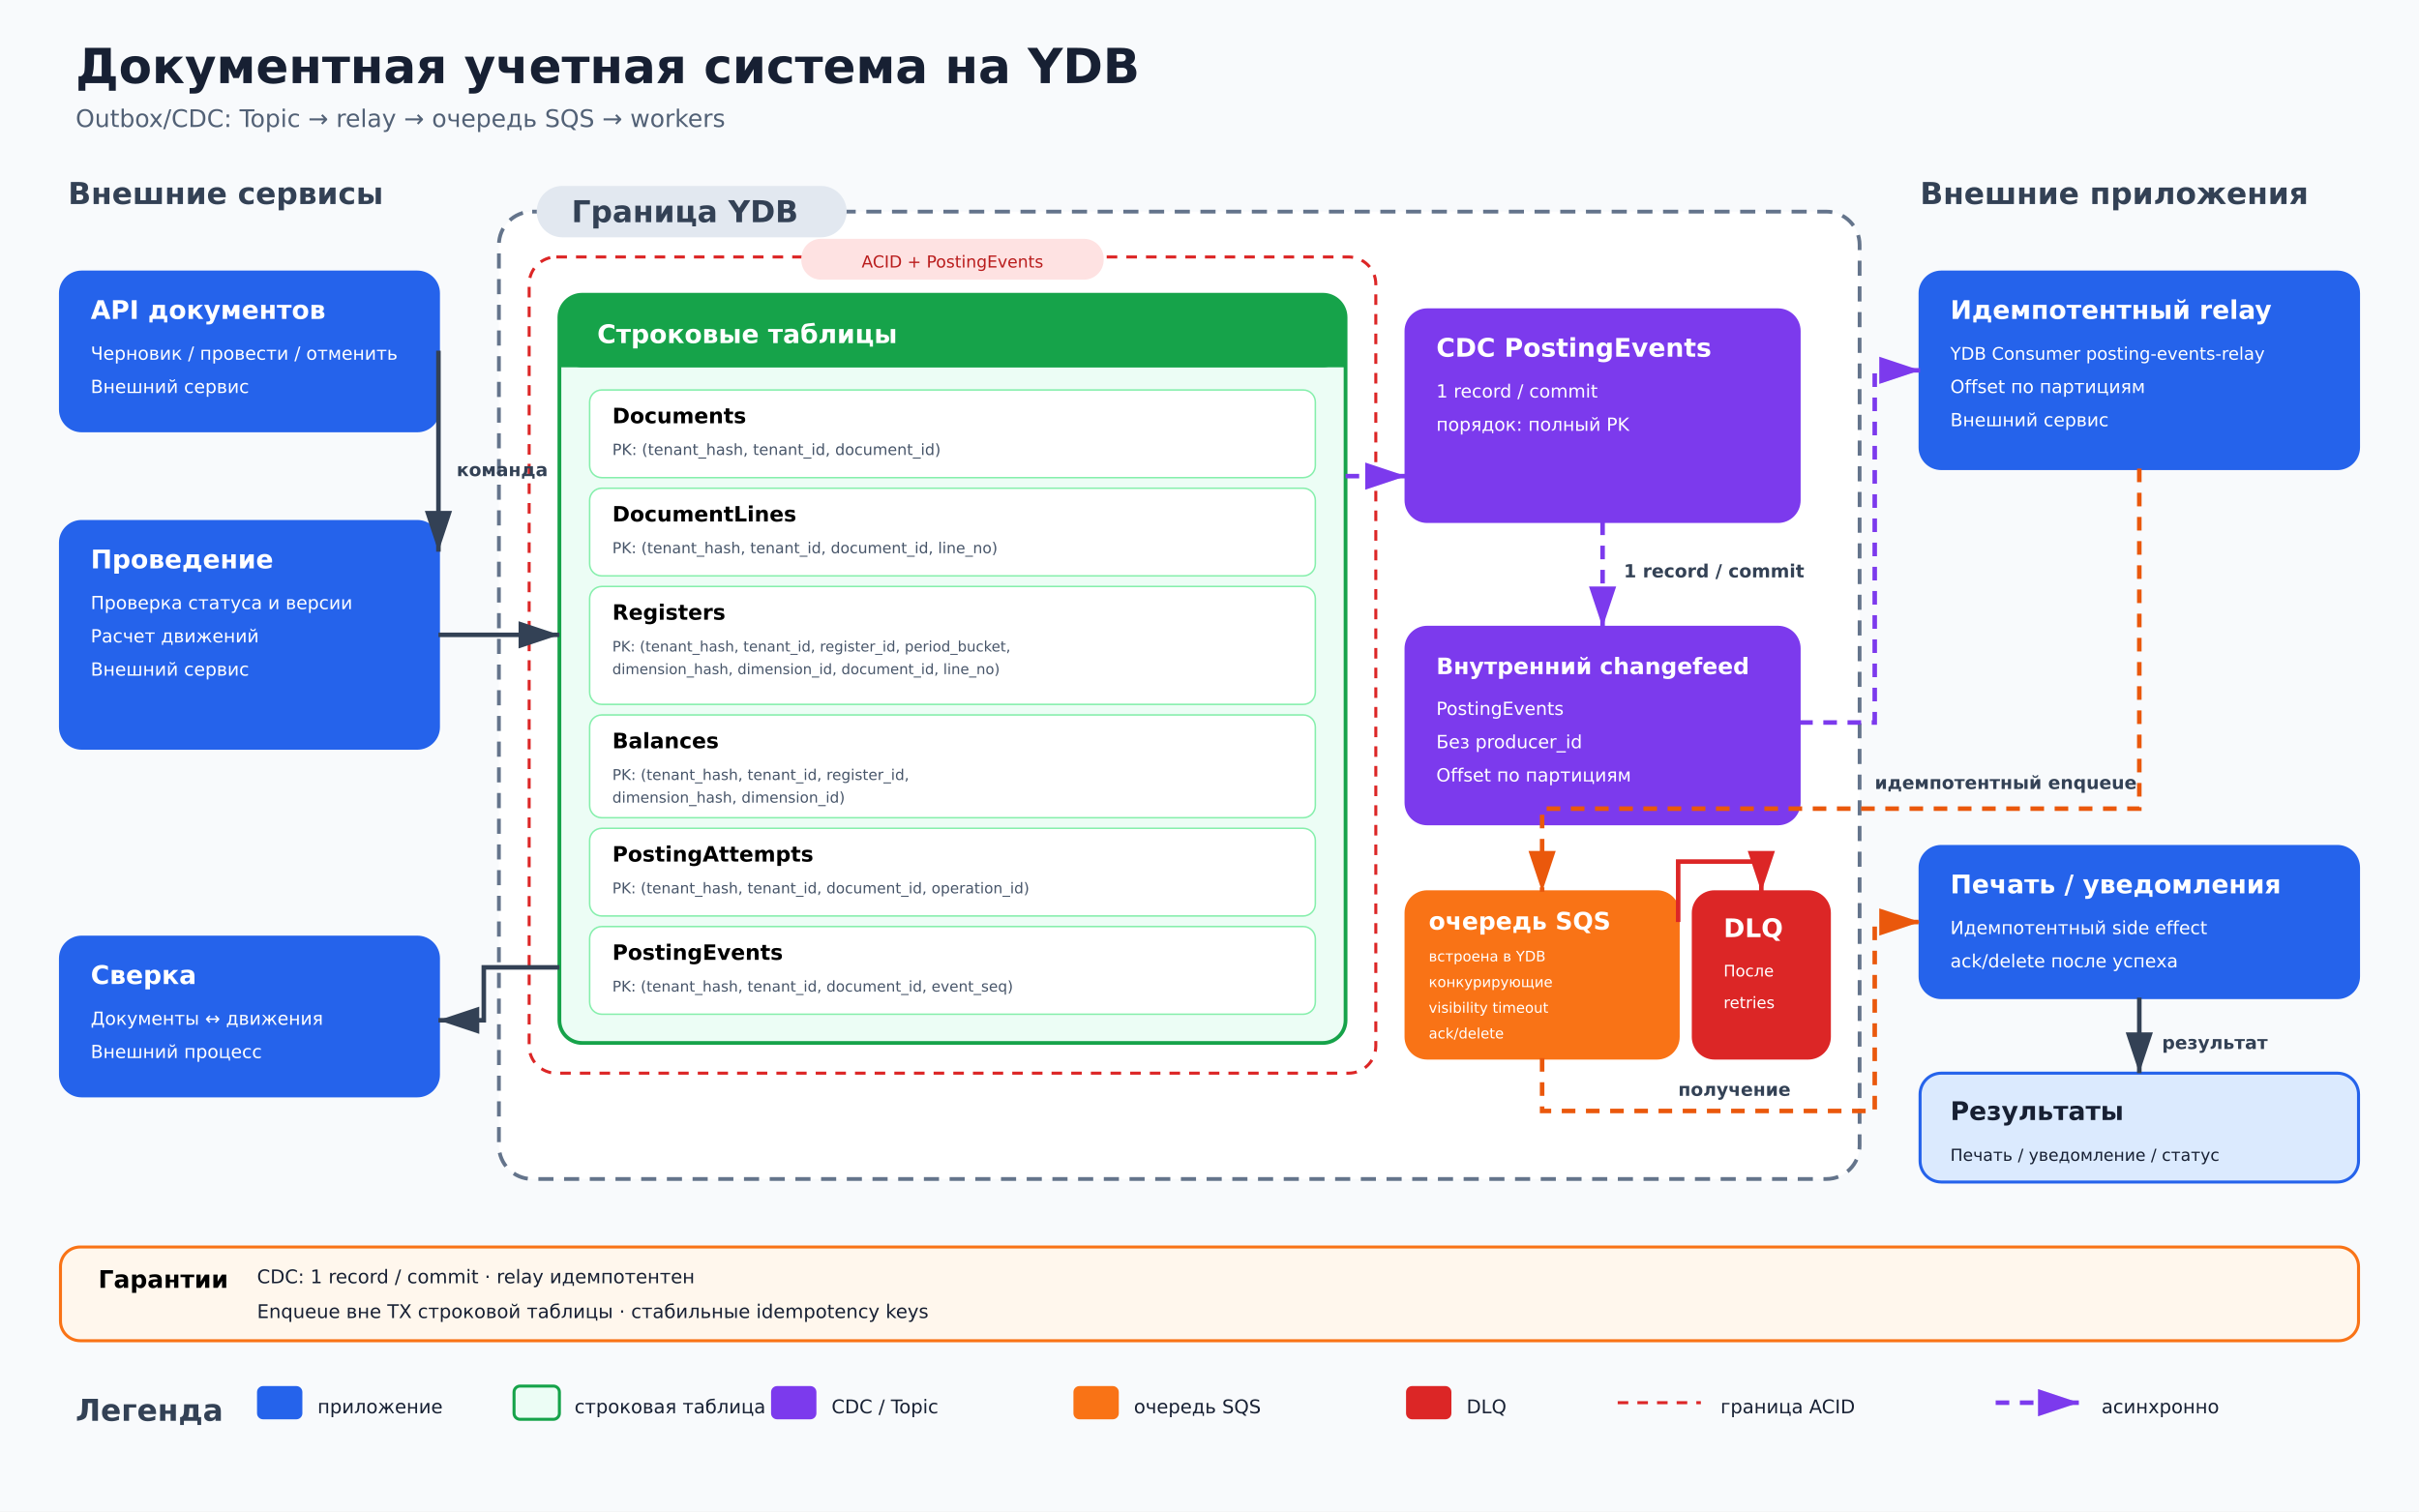
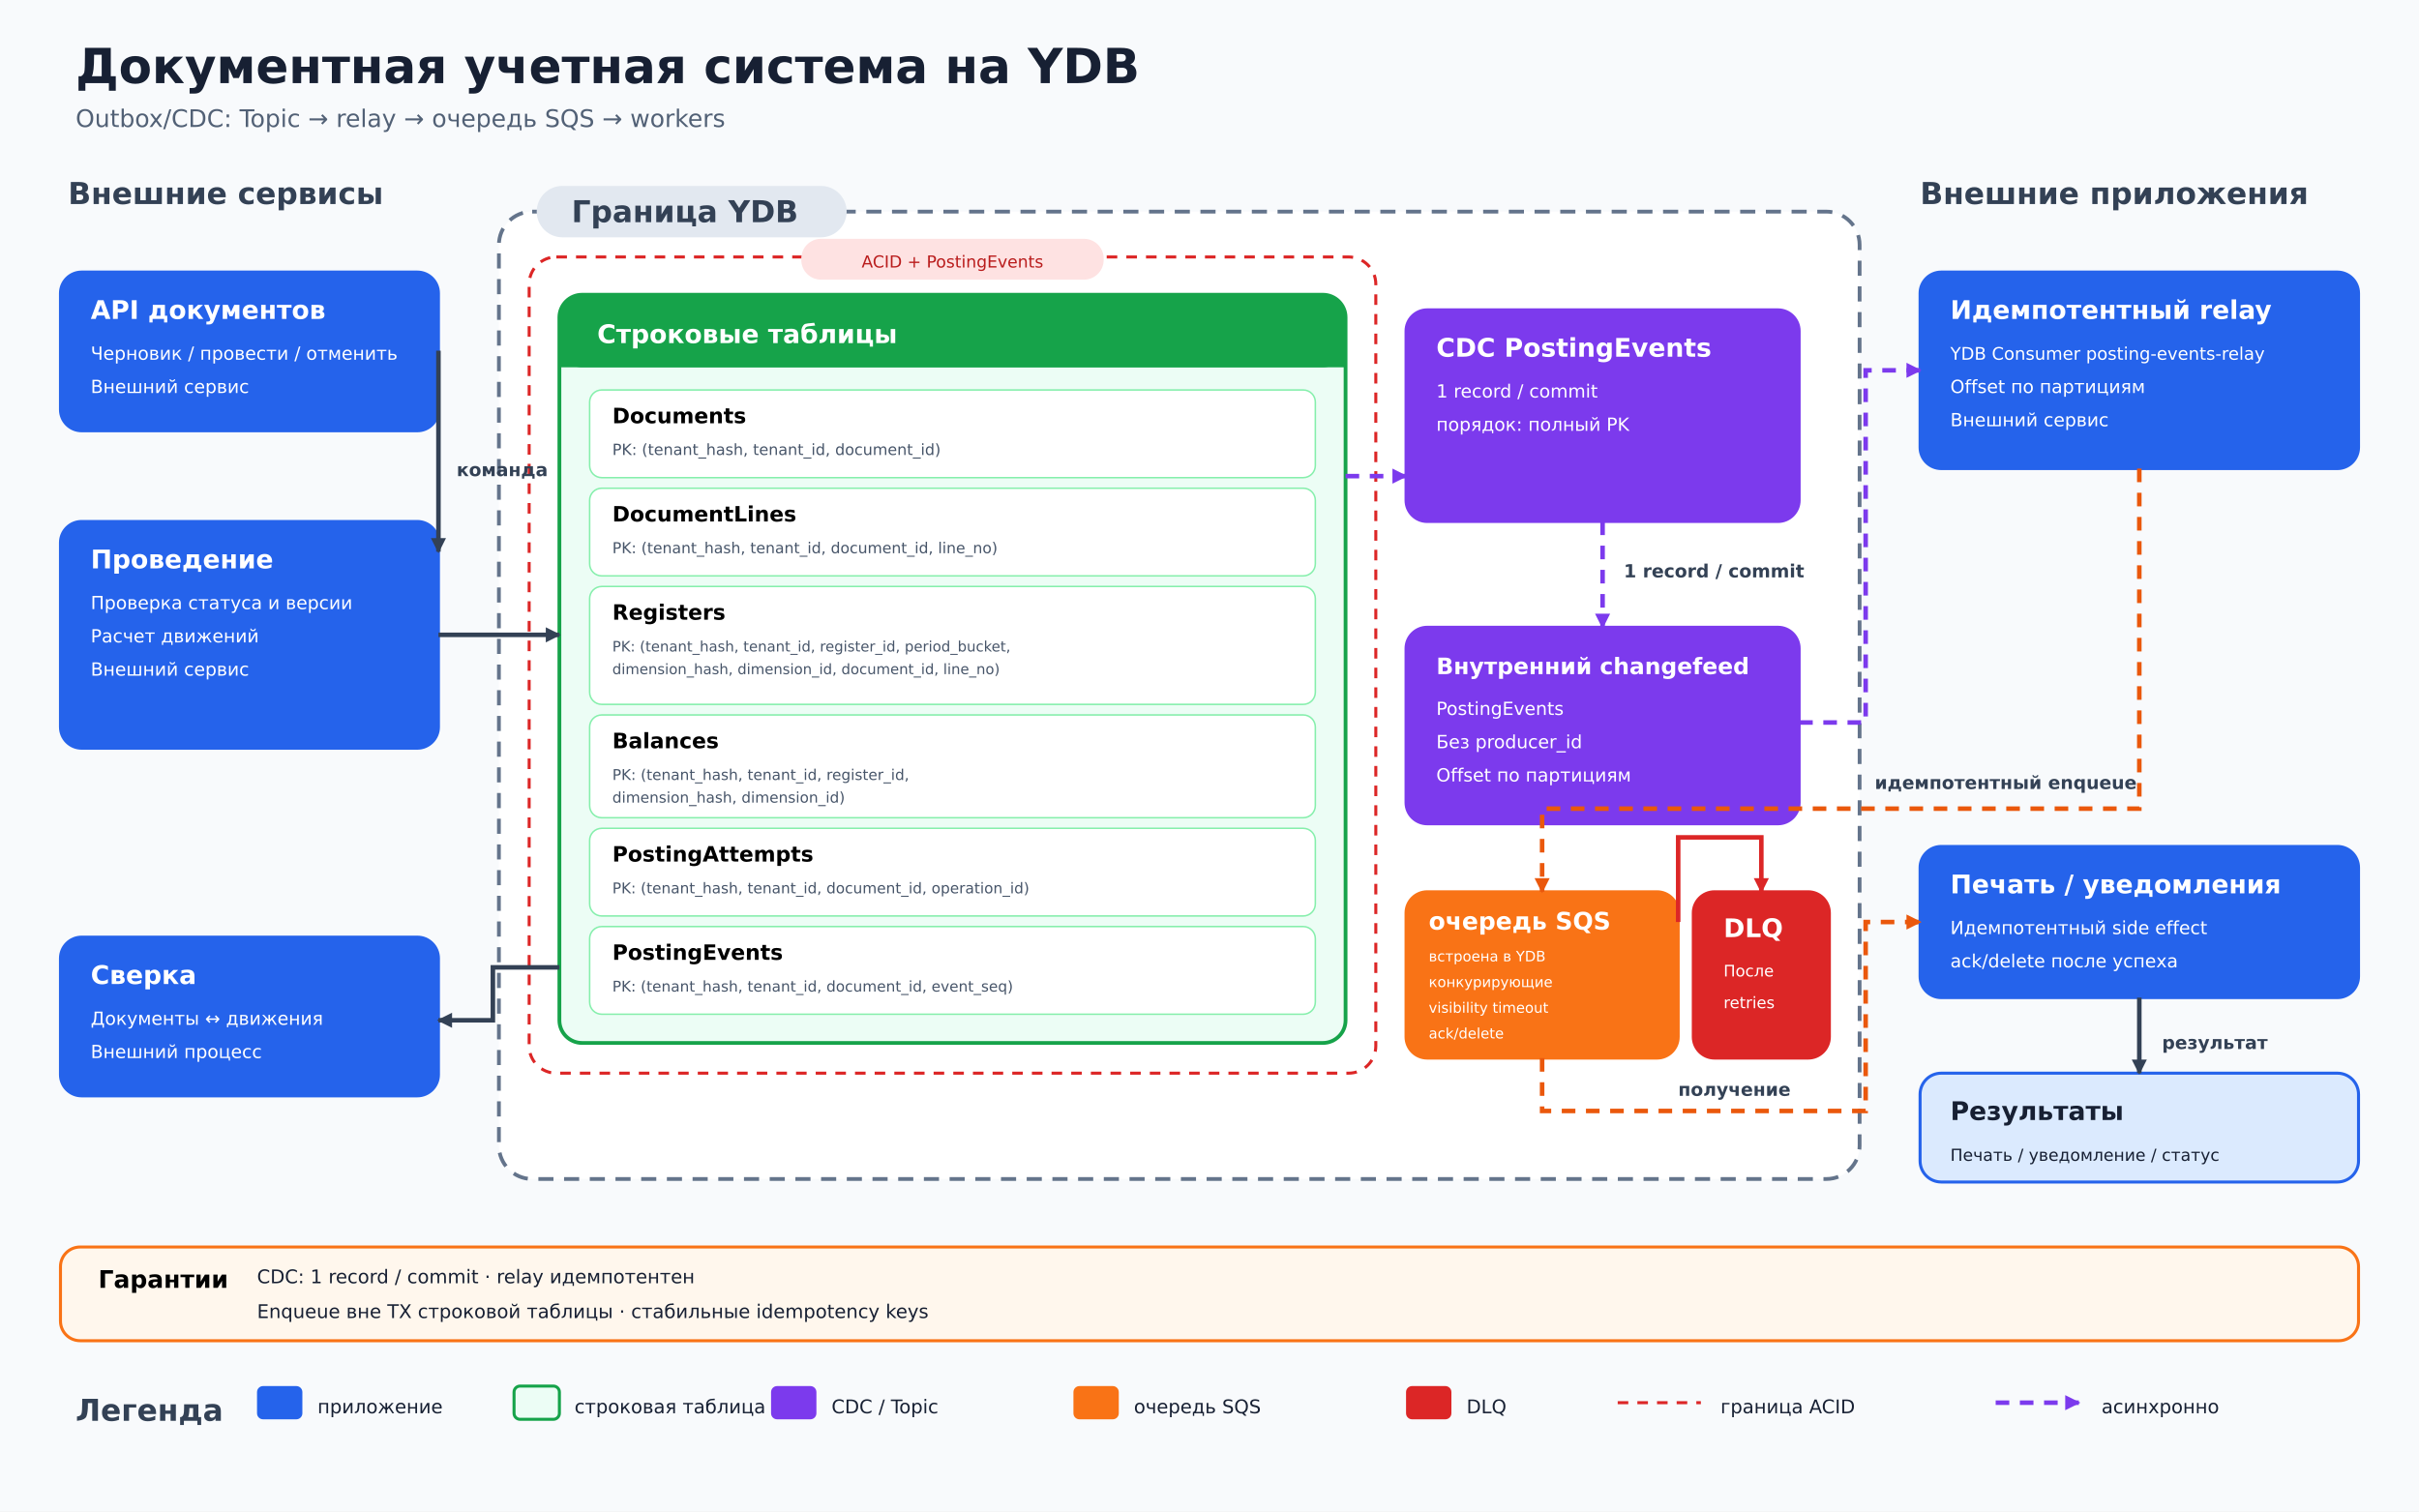
<svg xmlns="http://www.w3.org/2000/svg" version="1.1" viewBox="0 0 1600 1000" role="img" aria-labelledby="title desc" font-family="DejaVu Sans, Arial, sans-serif">
  <defs>
-     <marker id="arrow" markerWidth="10" markerHeight="10" refX="9" refY="3" orient="auto" markerUnits="strokeWidth">
-       <path d="M0,0 L0,6 L9,3 z" fill="#334155" />
-     </marker>
-     <marker id="arrowPurple" markerWidth="10" markerHeight="10" refX="9" refY="3" orient="auto" markerUnits="strokeWidth">
-       <path d="M0,0 L0,6 L9,3 z" fill="#7c3aed" />
-     </marker>
-     <marker id="arrowOrange" markerWidth="10" markerHeight="10" refX="9" refY="3" orient="auto" markerUnits="strokeWidth">
-       <path d="M0,0 L0,6 L9,3 z" fill="#ea580c" />
-     </marker>
-     <marker id="arrowRed" markerWidth="10" markerHeight="10" refX="9" refY="3" orient="auto" markerUnits="strokeWidth">
-       <path d="M0,0 L0,6 L9,3 z" fill="#dc2626" />
+     <marker id="arrow" viewBox="0 0 10 10" refX="9" refY="5" markerWidth="10" markerHeight="10" orient="auto" markerUnits="userSpaceOnUse">
+       <path d="M0 0 L10 5 L0 10 z" fill="#334155" />
+     </marker>
+     <marker id="arrowPurple" viewBox="0 0 10 10" refX="9" refY="5" markerWidth="10" markerHeight="10" orient="auto" markerUnits="userSpaceOnUse">
+       <path d="M0 0 L10 5 L0 10 z" fill="#7c3aed" />
+     </marker>
+     <marker id="arrowOrange" viewBox="0 0 10 10" refX="9" refY="5" markerWidth="10" markerHeight="10" orient="auto" markerUnits="userSpaceOnUse">
+       <path d="M0 0 L10 5 L0 10 z" fill="#ea580c" />
+     </marker>
+     <marker id="arrowRed" viewBox="0 0 10 10" refX="9" refY="5" markerWidth="10" markerHeight="10" orient="auto" markerUnits="userSpaceOnUse">
+       <path d="M0 0 L10 5 L0 10 z" fill="#dc2626" />
    </marker>
    <style>
text{font-family:"DejaVu Sans",Arial,sans-serif}.heading{font-size:32px;font-weight:700;fill:#172033}.subtitle{font-size:16px;fill:#526176}.boundary{font-size:20px;font-weight:700;fill:#334155}.box-title{font-weight:700}.body{fill:#172033}.small{font-size:11px;fill:#475569}.flow{font-size:12px;font-weight:700;fill:#334155}.arrow{fill:none;stroke:#334155;stroke-width:3}.async{fill:none;stroke:#7c3aed;stroke-width:3;stroke-dasharray:9 7}.queue{fill:none;stroke:#ea580c;stroke-width:3;stroke-dasharray:9 7}.red-arrow{fill:none;stroke:#dc2626;stroke-width:3}.tx{fill:none;stroke:#dc2626;stroke-width:2;stroke-dasharray:7 6}
</style>
  </defs>
  <rect width="1600" height="1000" fill="#f8fafc" />
  <text x="50" y="55" class="heading" text-anchor="start">
    <tspan x="50" dy="0">Документная учетная система на YDB</tspan>
  </text>
  <text x="50" y="84" class="subtitle" text-anchor="start">
    <tspan x="50" dy="0">Outbox/CDC: Topic → relay → очередь SQS → workers</tspan>
  </text>
  <rect x="330" y="140" width="900" height="640" rx="22" fill="#ffffff" stroke="#64748b" stroke-width="2.5" stroke-dasharray="10 7" />
  <rect x="355" y="123" width="205" height="34" rx="17" fill="#e2e8f0" />
  <text x="378" y="147" class="boundary" text-anchor="start">
    <tspan x="378" dy="0">Граница YDB</tspan>
  </text>
  <text x="45" y="135" class="boundary" text-anchor="start">
    <tspan x="45" dy="0">Внешние сервисы</tspan>
  </text>
  <text x="1270" y="135" class="boundary" text-anchor="start">
    <tspan x="1270" dy="0">Внешние приложения</tspan>
  </text>
  <g>
    <rect x="40" y="180" width="250" height="105" rx="14" fill="#2563eb" stroke="#2563eb" stroke-width="2" />
    <text x="60" y="211" class="box-title" text-anchor="start" style="fill:#ffffff;font-size:17px">
      <tspan x="60" dy="0">API документов</tspan>
    </text>
    <text x="60" y="238" class="body" text-anchor="start" style="fill:#ffffff;font-size:12px">
      <tspan x="60" dy="0">Черновик / провести / отменить</tspan>
    </text>
    <text x="60" y="260" class="body" text-anchor="start" style="fill:#ffffff;font-size:12px">
      <tspan x="60" dy="0">Внешний сервис</tspan>
    </text>
  </g>
  <g>
    <rect x="40" y="345" width="250" height="150" rx="14" fill="#2563eb" stroke="#2563eb" stroke-width="2" />
    <text x="60" y="376" class="box-title" text-anchor="start" style="fill:#ffffff;font-size:17px">
      <tspan x="60" dy="0">Проведение</tspan>
    </text>
    <text x="60" y="403" class="body" text-anchor="start" style="fill:#ffffff;font-size:12px">
      <tspan x="60" dy="0">Проверка статуса и версии</tspan>
    </text>
    <text x="60" y="425" class="body" text-anchor="start" style="fill:#ffffff;font-size:12px">
      <tspan x="60" dy="0">Расчет движений</tspan>
    </text>
    <text x="60" y="447" class="body" text-anchor="start" style="fill:#ffffff;font-size:12px">
      <tspan x="60" dy="0">Внешний сервис</tspan>
    </text>
  </g>
  <g>
    <rect x="40" y="620" width="250" height="105" rx="14" fill="#2563eb" stroke="#2563eb" stroke-width="2" />
    <text x="60" y="651" class="box-title" text-anchor="start" style="fill:#ffffff;font-size:17px">
      <tspan x="60" dy="0">Сверка</tspan>
    </text>
    <text x="60" y="678" class="body" text-anchor="start" style="fill:#ffffff;font-size:12px">
      <tspan x="60" dy="0">Документы ↔ движения</tspan>
    </text>
    <text x="60" y="700" class="body" text-anchor="start" style="fill:#ffffff;font-size:12px">
      <tspan x="60" dy="0">Внешний процесс</tspan>
    </text>
  </g>
  <rect x="350" y="170" width="560" height="540" rx="18" class="tx" />
  <rect x="530" y="158" width="200" height="27" rx="13" fill="#fee2e2" />
  <text x="630" y="177" class="small" text-anchor="middle" style="fill:#b91c1c;font-size:11px">
    <tspan x="630" dy="0">ACID + PostingEvents</tspan>
  </text>
  <g>
    <rect x="370" y="195" width="520" height="495" rx="15" fill="#ecfdf5" stroke="#16a34a" stroke-width="2.5" />
    <rect x="370" y="195" width="520" height="48" rx="15" fill="#16a34a" />
    <path d="M370 228 H890 V243 H370 Z" fill="#16a34a" />
    <text x="395" y="227" class="box-title" style="fill:#ffffff;font-size:17px">
      <tspan x="395" dy="0">Строковые таблицы</tspan>
    </text>
    <rect x="390" y="258" width="480" height="58" rx="8" fill="#ffffff" stroke="#86efac" />
    <text x="405" y="280" class="box-title" style="font-size:14px">
      <tspan x="405" dy="0">Documents</tspan>
    </text>
    <text x="405" y="301" class="small" style="font-size:10.2px">
      <tspan x="405" dy="0">PK: (tenant_hash, tenant_id, document_id)</tspan>
    </text>
    <rect x="390" y="323" width="480" height="58" rx="8" fill="#ffffff" stroke="#86efac" />
    <text x="405" y="345" class="box-title" style="font-size:14px">
      <tspan x="405" dy="0">DocumentLines</tspan>
    </text>
    <text x="405" y="366" class="small" style="font-size:10px">
      <tspan x="405" dy="0">PK: (tenant_hash, tenant_id, document_id, line_no)</tspan>
    </text>
    <rect x="390" y="388" width="480" height="78" rx="8" fill="#ffffff" stroke="#86efac" />
    <text x="405" y="410" class="box-title" style="font-size:14px">
      <tspan x="405" dy="0">Registers</tspan>
    </text>
    <text x="405" y="431" class="small" style="font-size:9.5px">
      <tspan x="405" dy="0">PK: (tenant_hash, tenant_id, register_id, period_bucket,</tspan>
      <tspan x="405" dy="15">dimension_hash, dimension_id, document_id, line_no)</tspan>
    </text>
    <rect x="390" y="473" width="480" height="68" rx="8" fill="#ffffff" stroke="#86efac" />
    <text x="405" y="495" class="box-title" style="font-size:14px">
      <tspan x="405" dy="0">Balances</tspan>
    </text>
    <text x="405" y="516" class="small" style="font-size:9.8px">
      <tspan x="405" dy="0">PK: (tenant_hash, tenant_id, register_id,</tspan>
      <tspan x="405" dy="15">dimension_hash, dimension_id)</tspan>
    </text>
    <rect x="390" y="548" width="480" height="58" rx="8" fill="#ffffff" stroke="#86efac" />
    <text x="405" y="570" class="box-title" style="font-size:14px">
      <tspan x="405" dy="0">PostingAttempts</tspan>
    </text>
    <text x="405" y="591" class="small" style="font-size:9.8px">
      <tspan x="405" dy="0">PK: (tenant_hash, tenant_id, document_id, operation_id)</tspan>
    </text>
    <rect x="390" y="613" width="480" height="58" rx="8" fill="#ffffff" stroke="#86efac" />
    <text x="405" y="635" class="box-title" style="font-size:14px">
      <tspan x="405" dy="0">PostingEvents</tspan>
    </text>
    <text x="405" y="656" class="small" style="font-size:9.8px">
      <tspan x="405" dy="0">PK: (tenant_hash, tenant_id, document_id, event_seq)</tspan>
    </text>
  </g>
  <g>
    <rect x="930" y="205" width="260" height="140" rx="14" fill="#7c3aed" stroke="#7c3aed" stroke-width="2" />
    <text x="950" y="236" class="box-title" text-anchor="start" style="fill:#ffffff;font-size:17px">
      <tspan x="950" dy="0">CDC PostingEvents</tspan>
    </text>
    <text x="950" y="263" class="body" text-anchor="start" style="fill:#ffffff;font-size:12px">
      <tspan x="950" dy="0">1 record / commit</tspan>
    </text>
    <text x="950" y="285" class="body" text-anchor="start" style="fill:#ffffff;font-size:12px">
      <tspan x="950" dy="0">порядок: полный PK</tspan>
    </text>
  </g>
  <g>
    <rect x="930" y="415" width="260" height="130" rx="14" fill="#7c3aed" stroke="#7c3aed" stroke-width="2" />
    <text x="950" y="446" class="box-title" text-anchor="start" style="fill:#ffffff;font-size:15px">
      <tspan x="950" dy="0">Внутренний changefeed</tspan>
    </text>
    <text x="950" y="473" class="body" text-anchor="start" style="fill:#ffffff;font-size:12px">
      <tspan x="950" dy="0">PostingEvents</tspan>
    </text>
    <text x="950" y="495" class="body" text-anchor="start" style="fill:#ffffff;font-size:12px">
      <tspan x="950" dy="0">Без producer_id</tspan>
    </text>
    <text x="950" y="517" class="body" text-anchor="start" style="fill:#ffffff;font-size:12px">
      <tspan x="950" dy="0">Offset по партициям</tspan>
    </text>
  </g>
  <g>
    <rect x="1270" y="180" width="290" height="130" rx="14" fill="#2563eb" stroke="#2563eb" stroke-width="2" />
    <text x="1290" y="211" class="box-title" text-anchor="start" style="fill:#ffffff;font-size:17px">
      <tspan x="1290" dy="0">Идемпотентный relay</tspan>
    </text>
    <text x="1290" y="238" class="body" text-anchor="start" style="fill:#ffffff;font-size:11.5px">
      <tspan x="1290" dy="0">YDB Consumer posting-events-relay</tspan>
    </text>
    <text x="1290" y="260" class="body" text-anchor="start" style="fill:#ffffff;font-size:12px">
      <tspan x="1290" dy="0">Offset по партициям</tspan>
    </text>
    <text x="1290" y="282" class="body" text-anchor="start" style="fill:#ffffff;font-size:12px">
      <tspan x="1290" dy="0">Внешний сервис</tspan>
    </text>
  </g>
  <g>
    <rect x="930" y="590" width="180" height="110" rx="14" fill="#f97316" stroke="#f97316" stroke-width="2" />
    <text x="945" y="615" class="box-title" style="fill:#ffffff;font-size:16px">
      <tspan x="945" dy="0">очередь SQS</tspan>
    </text>
    <text x="945" y="636" class="body" style="fill:#ffffff;font-size:9.5px">
      <tspan x="945" dy="0">встроена в YDB</tspan>
    </text>
    <text x="945" y="653" class="body" style="fill:#ffffff;font-size:9.5px">
      <tspan x="945" dy="0">конкурирующие</tspan>
    </text>
    <text x="945" y="670" class="body" style="fill:#ffffff;font-size:9.5px">
      <tspan x="945" dy="0">visibility timeout</tspan>
    </text>
    <text x="945" y="687" class="body" style="fill:#ffffff;font-size:9.5px">
      <tspan x="945" dy="0">ack/delete</tspan>
    </text>
  </g>
  <g>
    <rect x="1120" y="590" width="90" height="110" rx="14" fill="#dc2626" stroke="#dc2626" stroke-width="2" />
    <text x="1140" y="620" class="box-title" style="fill:#ffffff;font-size:17px">
      <tspan x="1140" dy="0">DLQ</tspan>
    </text>
    <text x="1140" y="646" class="body" style="fill:#ffffff;font-size:10.5px">
      <tspan x="1140" dy="0">После</tspan>
    </text>
    <text x="1140" y="667" class="body" style="fill:#ffffff;font-size:10.5px">
      <tspan x="1140" dy="0">retries</tspan>
    </text>
  </g>
  <g>
    <rect x="1270" y="560" width="290" height="100" rx="14" fill="#2563eb" stroke="#2563eb" stroke-width="2" />
    <text x="1290" y="591" class="box-title" text-anchor="start" style="fill:#ffffff;font-size:17px">
      <tspan x="1290" dy="0">Печать / уведомления</tspan>
    </text>
    <text x="1290" y="618" class="body" text-anchor="start" style="fill:#ffffff;font-size:12px">
      <tspan x="1290" dy="0">Идемпотентный side effect</tspan>
    </text>
    <text x="1290" y="640" class="body" text-anchor="start" style="fill:#ffffff;font-size:12px">
      <tspan x="1290" dy="0">ack/delete после успеха</tspan>
    </text>
  </g>
  <g>
    <rect x="1270" y="710" width="290" height="72" rx="14" fill="#dbeafe" stroke="#2563eb" stroke-width="2" />
    <text x="1290" y="741" class="box-title" text-anchor="start" style="fill:#172033;font-size:17px">
      <tspan x="1290" dy="0">Результаты</tspan>
    </text>
    <text x="1290" y="768" class="body" text-anchor="start" style="fill:#172033;font-size:11px">
      <tspan x="1290" dy="0">Печать / уведомление / статус</tspan>
    </text>
  </g>
  <path d="M290 232 V365" class="arrow" marker-end="url(#arrow)" />
  <text x="302" y="315" class="flow" text-anchor="start">
    <tspan x="302" dy="0">команда</tspan>
  </text>
  <path d="M290 420 H370" class="arrow" marker-end="url(#arrow)" />
-   <path d="M370 640 H320 V675 H290" class="arrow" marker-end="url(#arrow)" />
+   <path d="M370 640 L326 640 L326 675 L290 675" class="arrow" marker-end="url(#arrow)" />
  <path d="M890 315 H930" class="async" marker-end="url(#arrowPurple)" />
  <path d="M1060 345 V415" class="async" marker-end="url(#arrowPurple)" />
  <text x="1074" y="382" class="flow" text-anchor="start">
    <tspan x="1074" dy="0">1 record / commit</tspan>
  </text>
-   <path d="M1190 478 H1240 V245 H1270" class="async" marker-end="url(#arrowPurple)" />
+   <path d="M1190 478 L1234 478 L1234 245 L1270 245" class="async" marker-end="url(#arrowPurple)" />
  <path d="M1415 310 V535 H1020 V590" class="queue" marker-end="url(#arrowOrange)" />
  <text x="1240" y="522" class="flow">
    <tspan x="1240" dy="0">идемпотентный enqueue</tspan>
  </text>
-   <path d="M1110 610 V570 H1165 V590" class="red-arrow" marker-end="url(#arrowRed)" />
-   <path d="M1020 700 V735 H1240 V610 H1270" class="queue" marker-end="url(#arrowOrange)" />
+   <path d="M1110 610 L1110 554 L1165 554 L1165 590" class="red-arrow" marker-end="url(#arrowRed)" />
+   <path d="M1020 700 L1020 735 L1234 735 L1234 610 L1270 610" class="queue" marker-end="url(#arrowOrange)" />
  <text x="1110" y="725" class="flow">
    <tspan x="1110" dy="0">получение</tspan>
  </text>
  <path d="M1415 660 V710" class="arrow" marker-end="url(#arrow)" />
  <text x="1430" y="694" class="flow" text-anchor="start">
    <tspan x="1430" dy="0">результат</tspan>
  </text>
  <rect x="40" y="825" width="1520" height="62" rx="13" fill="#fff7ed" stroke="#f97316" stroke-width="2" />
  <text x="65" y="852" class="box-title" text-anchor="start" style="font-size:16px">
    <tspan x="65" dy="0">Гарантии</tspan>
  </text>
  <text x="170" y="849" class="body" text-anchor="start" style="font-size:12.5px">
    <tspan x="170" dy="0">CDC: 1 record / commit · relay идемпотентен</tspan>
    <tspan x="170" dy="23">Enqueue вне TX строковой таблицы · стабильные idempotency keys</tspan>
  </text>
  <text x="50" y="940" class="boundary" text-anchor="start">
    <tspan x="50" dy="0">Легенда</tspan>
  </text>
  <rect x="170" y="917" width="30" height="22" rx="4" fill="#2563eb" />
  <text x="210" y="935" class="body" text-anchor="start" style="font-size:12.5px">
    <tspan x="210" dy="0">приложение</tspan>
  </text>
  <rect x="340" y="917" width="30" height="22" rx="4" fill="#ecfdf5" stroke="#16a34a" stroke-width="2" />
  <text x="380" y="935" class="body" text-anchor="start" style="font-size:12.5px">
    <tspan x="380" dy="0">строковая таблица</tspan>
  </text>
  <rect x="510" y="917" width="30" height="22" rx="4" fill="#7c3aed" />
  <text x="550" y="935" class="body" text-anchor="start" style="font-size:12.5px">
    <tspan x="550" dy="0">CDC / Topic</tspan>
  </text>
  <rect x="710" y="917" width="30" height="22" rx="4" fill="#f97316" />
  <text x="750" y="935" class="body" text-anchor="start" style="font-size:12.5px">
    <tspan x="750" dy="0">очередь SQS</tspan>
  </text>
  <rect x="930" y="917" width="30" height="22" rx="4" fill="#dc2626" />
  <text x="970" y="935" class="body" text-anchor="start" style="font-size:12.5px">
    <tspan x="970" dy="0">DLQ</tspan>
  </text>
  <line x1="1070" y1="928" x2="1125" y2="928" class="tx" />
  <text x="1138" y="935" class="body" text-anchor="start" style="font-size:12.5px">
    <tspan x="1138" dy="0">граница ACID</tspan>
  </text>
  <line x1="1320" y1="928" x2="1375" y2="928" class="async" marker-end="url(#arrowPurple)" />
  <text x="1390" y="935" class="body" text-anchor="start" style="font-size:12.5px">
    <tspan x="1390" dy="0">асинхронно</tspan>
  </text>
</svg>
